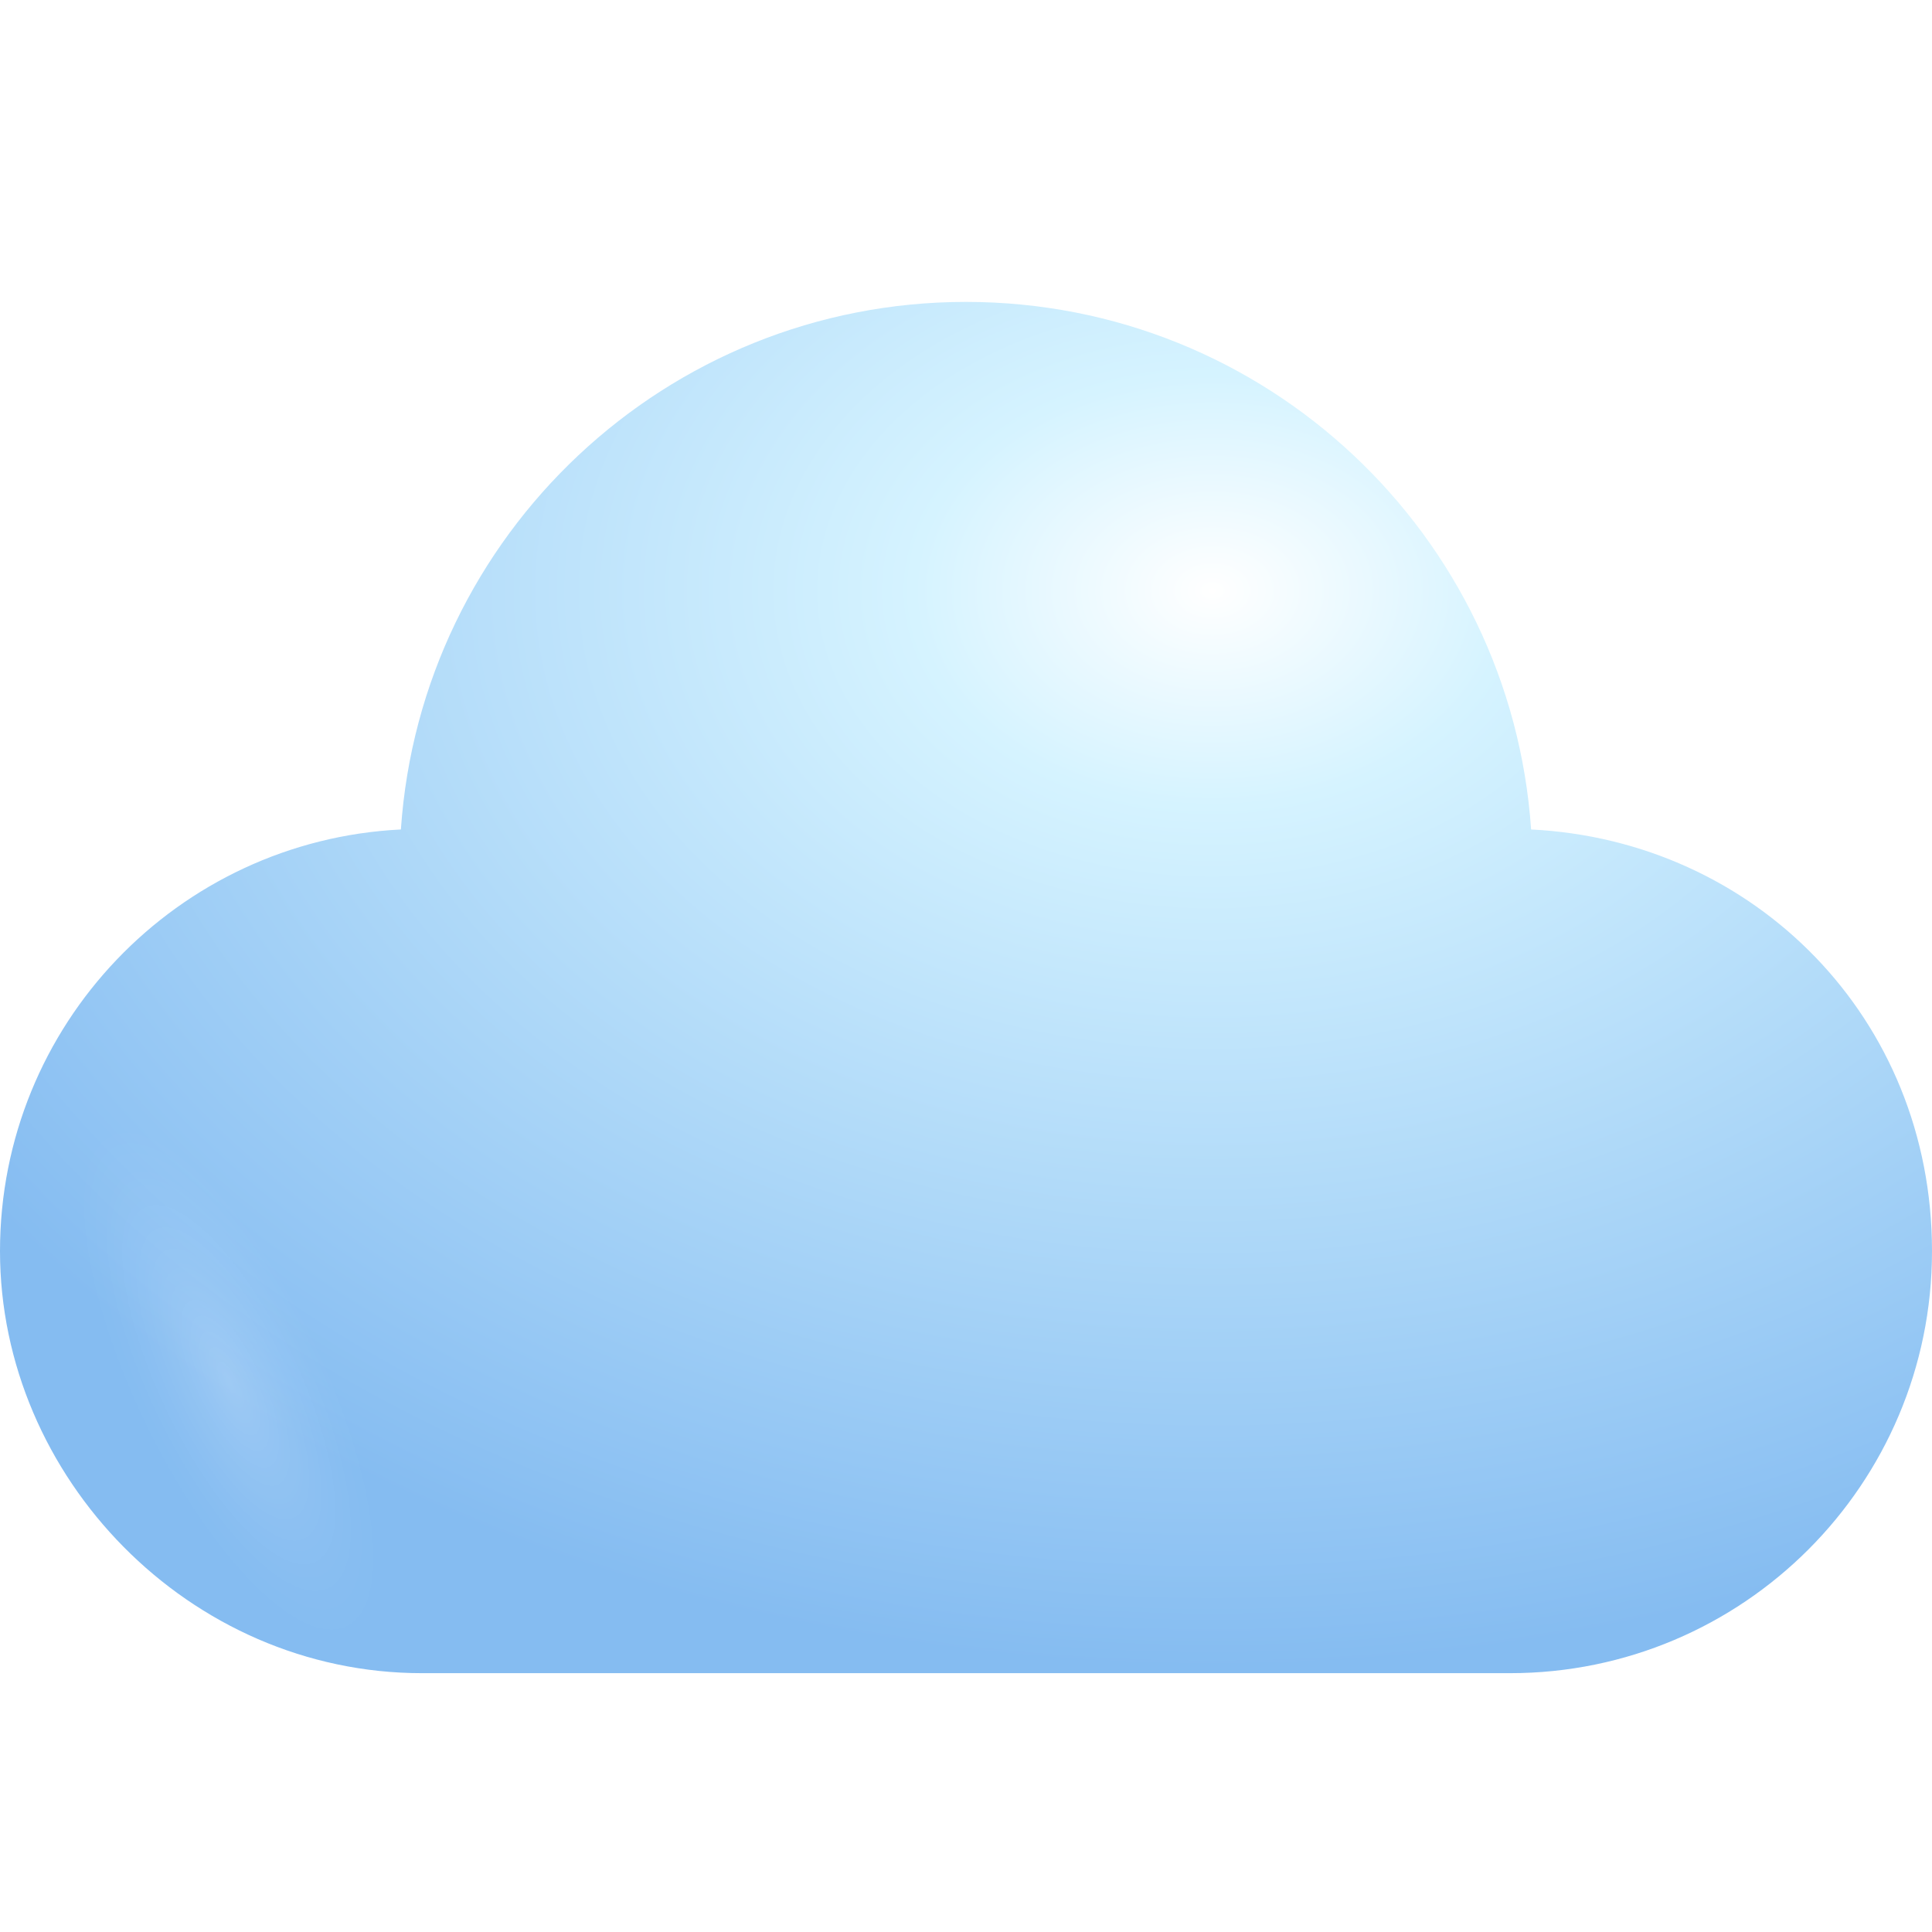
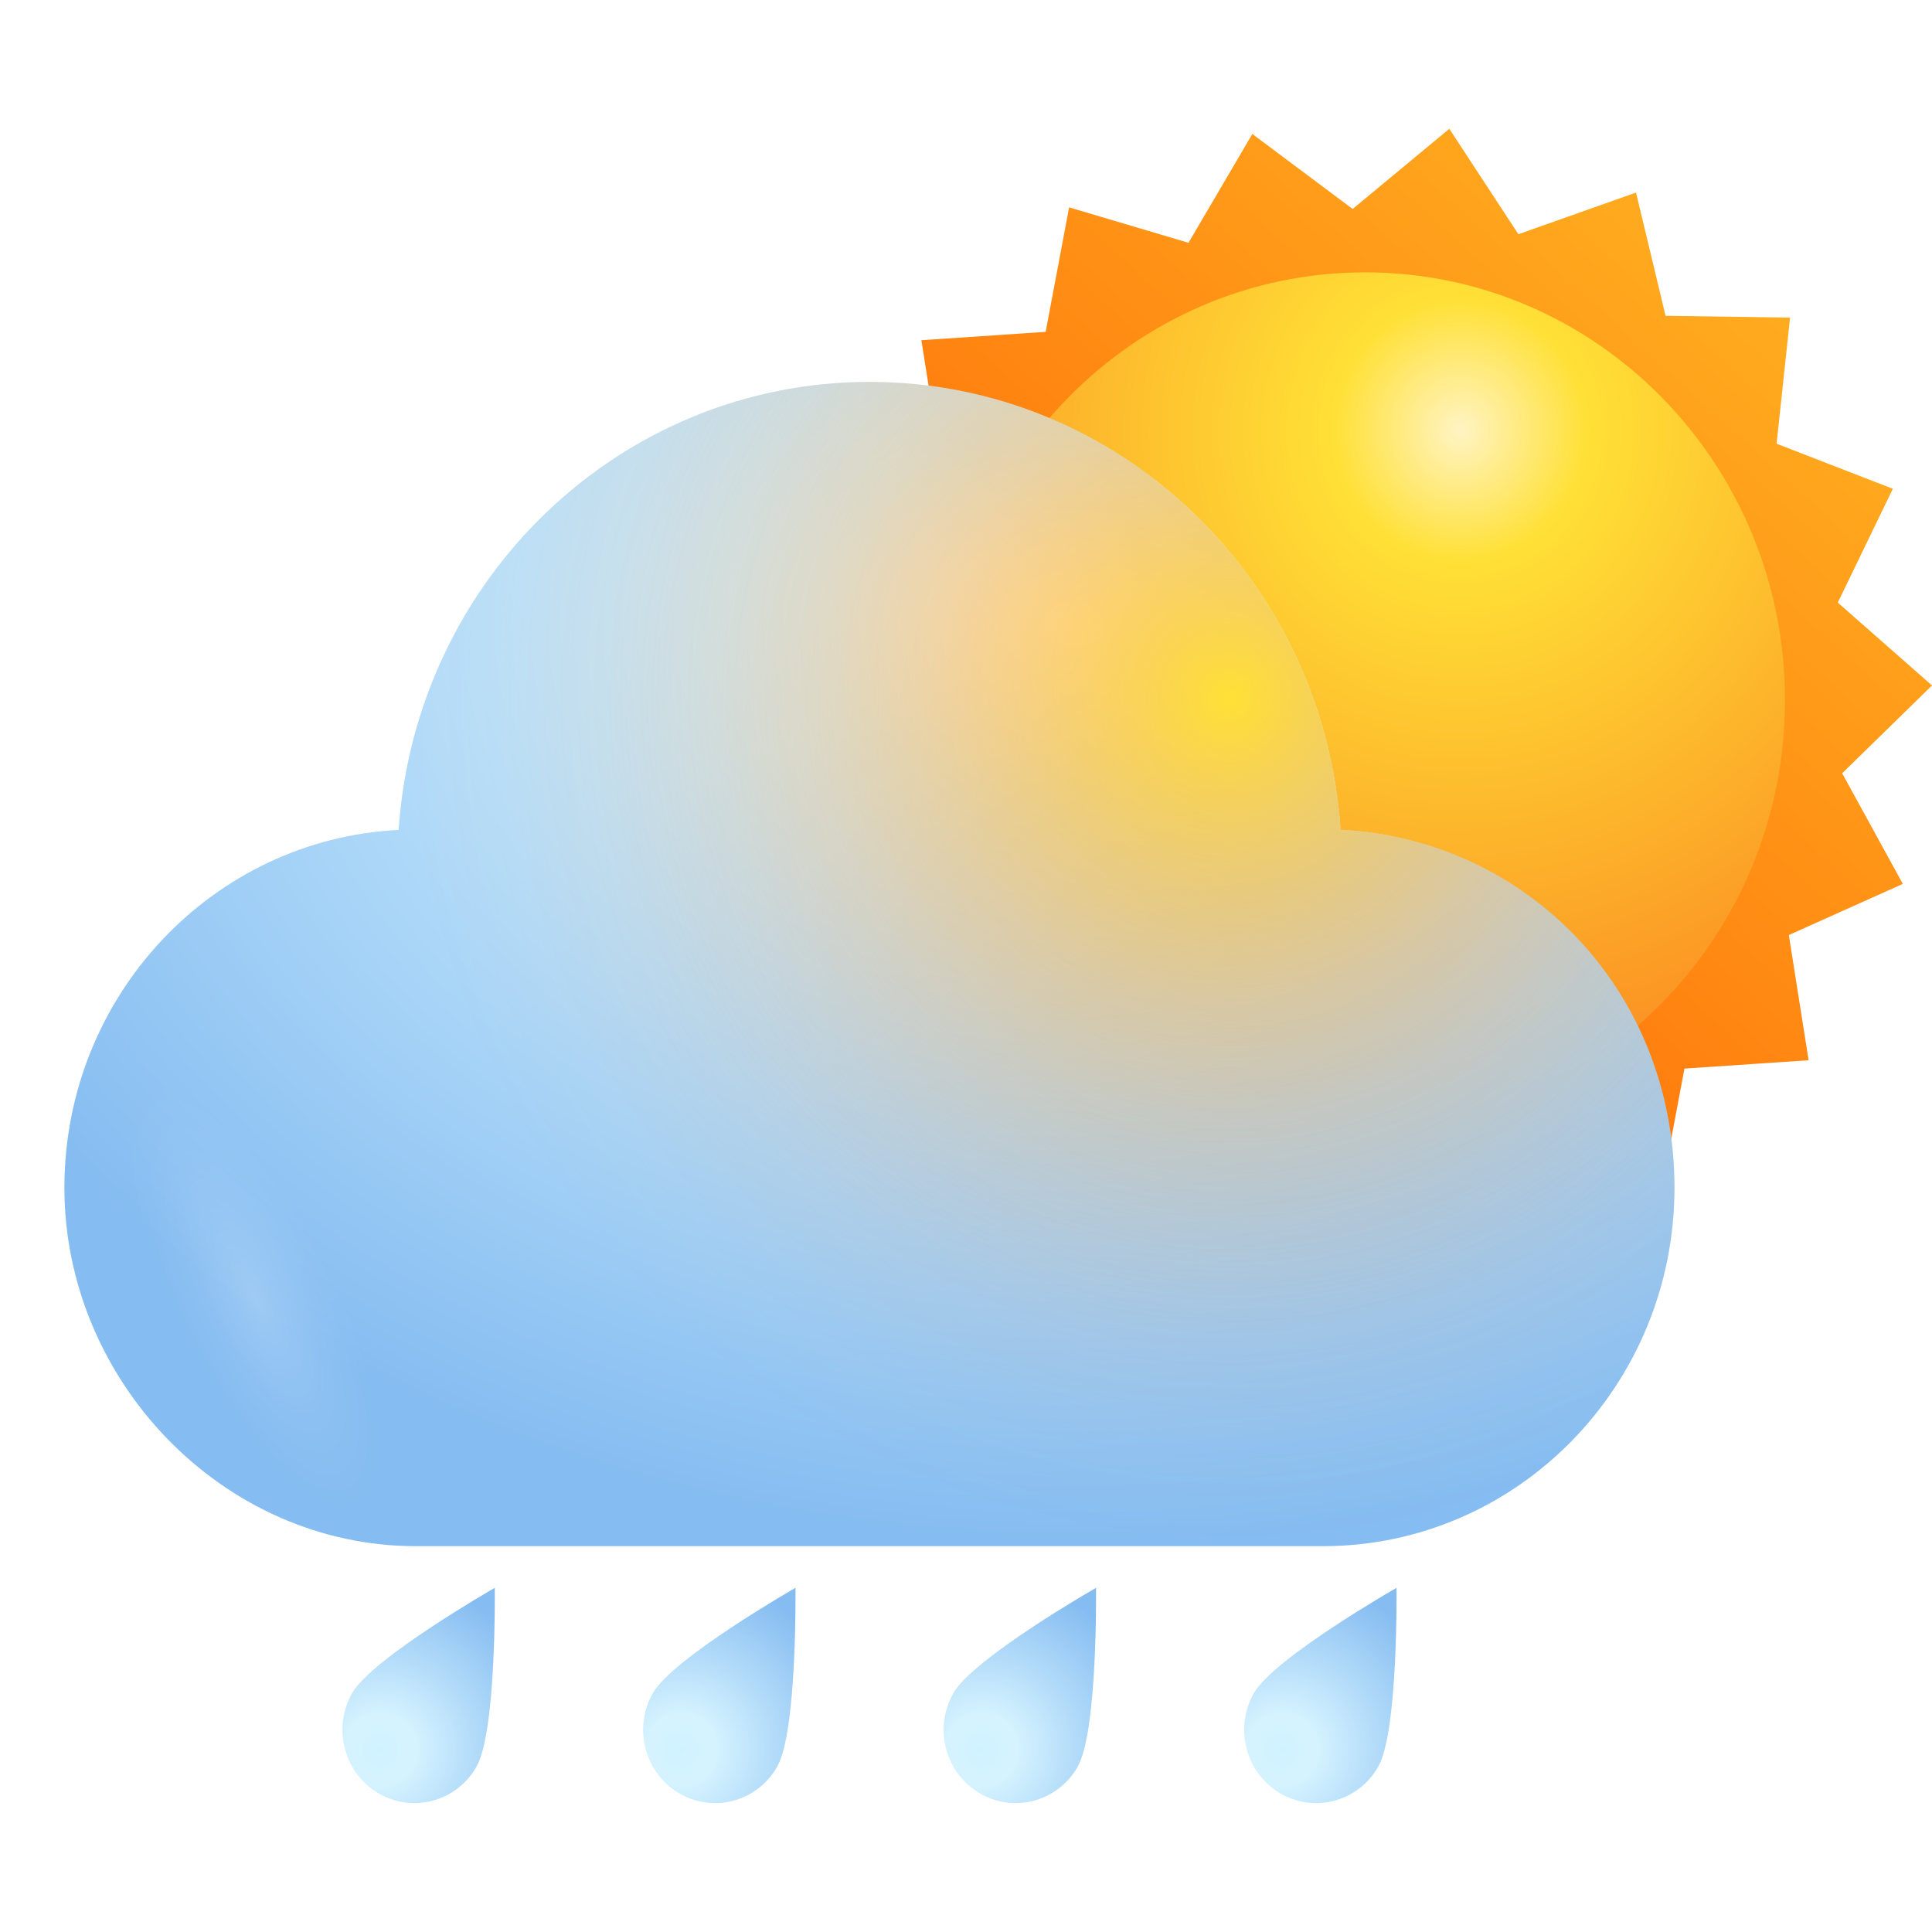
<svg xmlns="http://www.w3.org/2000/svg" width="30" height="30" viewBox="0 0 30 30" fill="none">
-   <path d="M23.775 12.88C23.462 8.303 19.655 4.688 15 4.688C10.345 4.688 6.537 8.303 6.225 12.88C2.759 13.052 0 15.915 0 19.427C0 22.938 2.935 25.981 6.554 25.981H23.446C27.065 25.981 30 23.046 30 19.427C30 15.808 27.241 13.052 23.775 12.88Z" fill="url(#paint0_radial_10_44)" />
-   <path style="mix-blend-mode:overlay" d="M15 13.697C12.531 11.694 11.57 8.648 12.847 6.889C14.127 5.13 17.166 5.326 19.635 7.329C22.101 9.332 23.065 12.381 21.785 14.137C20.505 15.896 17.466 15.697 15 13.697Z" fill="url(#paint1_radial_10_44)" />
-   <path style="mix-blend-mode:overlay" opacity="0.4" d="M23.821 19.613C21.883 18.039 21.124 15.642 22.13 14.261C23.137 12.88 25.524 13.033 27.463 14.606C29.401 16.179 30.156 18.577 29.153 19.958C28.147 21.342 25.759 21.186 23.821 19.613Z" fill="url(#paint2_radial_10_44)" />
-   <path style="mix-blend-mode:overlay" opacity="0.2" d="M4.684 19.834C3.254 17.603 1.59 16.528 0.968 17.433C0.349 18.339 1.003 20.883 2.433 23.117C3.867 25.349 5.528 26.424 6.15 25.518C6.772 24.609 6.114 22.069 4.684 19.834Z" fill="url(#paint3_radial_10_44)" />
+   <path d="M28.084 16.463L26.156 16.593L25.792 18.527L23.938 17.976L22.948 19.669L21.387 18.505L19.888 19.746L18.816 18.109L16.989 18.756L16.53 16.845L14.597 16.814L14.806 14.856L13.001 14.156L13.856 12.389L12.393 11.103L13.789 9.739L12.847 8.021L14.616 7.228L14.307 5.283L16.237 5.153L16.601 3.22L18.455 3.77L19.446 2.08L21.004 3.245L22.505 2L23.577 3.637L25.404 2.99L25.863 4.904L27.796 4.932L27.587 6.89L29.392 7.59L28.537 9.357L30 10.644L28.605 12.007L29.547 13.725L27.777 14.519L28.084 16.463Z" fill="url(#paint0_linear_10_50)" />
+   <path d="M14.676 10.873C14.676 14.544 17.594 17.517 21.197 17.517C24.799 17.517 27.717 14.544 27.717 10.873C27.717 7.203 24.799 4.229 21.197 4.229C17.594 4.229 14.676 7.206 14.676 10.873Z" fill="url(#paint1_radial_10_50)" />
+   <path style="mix-blend-mode:overlay" d="M22.19 10.19C20.529 8.818 19.88 6.727 20.741 5.521C21.601 4.315 23.648 4.451 25.309 5.823C26.971 7.194 27.617 9.286 26.756 10.492C25.896 11.7 23.849 11.562 22.19 10.19Z" fill="url(#paint2_radial_10_50)" />
+   <path style="mix-blend-mode:overlay" opacity="0.4" d="M15.434 12.342C15.653 11.606 16.772 11.91 17.934 13.022C19.093 14.134 19.856 15.628 19.636 16.364C19.416 17.099 18.297 16.795 17.136 15.683C15.976 14.571 15.214 13.075 15.434 12.342Z" fill="url(#paint3_radial_10_50)" />
+   <path d="M20.817 12.887C20.556 9.001 17.383 5.93 13.503 5.93C9.624 5.93 6.451 9.001 6.19 12.887C3.299 13.031 1 15.465 1 18.444C1 21.422 3.446 24.009 6.462 24.009H20.54C23.556 24.009 26.001 21.517 26.001 18.444C26.001 15.371 23.702 13.031 20.814 12.884L20.817 12.887Z" fill="url(#paint4_radial_10_50)" />
+   <path d="M20.817 12.887C20.556 9.001 17.383 5.93 13.503 5.93C9.624 5.93 6.451 9.001 6.19 12.887C3.299 13.031 1 15.465 1 18.444C1 21.422 3.446 24.009 6.462 24.009H20.54C23.556 24.009 26.001 21.517 26.001 18.444C26.001 15.371 23.702 13.031 20.814 12.884L20.817 12.887Z" fill="url(#paint5_radial_10_50)" />
+   <path style="mix-blend-mode:overlay" d="M13.504 13.578C11.446 11.877 10.645 9.291 11.709 7.797C12.776 6.304 15.309 6.473 17.364 8.171C19.419 9.869 20.222 12.461 19.155 13.952C18.088 15.445 15.556 15.277 13.501 13.578H13.504Z" fill="url(#paint6_radial_10_50)" />
+   <path style="mix-blend-mode:overlay" opacity="0.4" d="M20.855 18.601C19.239 17.265 18.607 15.232 19.446 14.057C20.285 12.884 22.274 13.014 23.89 14.35C25.505 15.686 26.134 17.722 25.298 18.895C24.46 20.07 22.47 19.937 20.855 18.601Z" fill="url(#paint7_radial_10_50)" />
+   <path style="mix-blend-mode:overlay" opacity="0.2" d="M4.906 18.789C3.715 16.895 2.327 15.982 1.809 16.751C1.293 17.52 1.839 19.68 3.03 21.575C4.225 23.469 5.609 24.382 6.128 23.616C6.646 22.844 6.098 20.687 4.906 18.789Z" fill="url(#paint8_radial_10_50)" />
+   <path d="M7.401 27.43C7.092 27.975 6.41 28.16 5.875 27.845C5.341 27.532 5.159 26.835 5.468 26.291C5.778 25.746 7.683 24.656 7.683 24.656C7.683 24.656 7.71 26.883 7.401 27.427V27.43Z" fill="url(#paint9_radial_10_50)" />
+   <path style="mix-blend-mode:overlay" d="M5.501 27.242C5.327 26.78 5.433 26.296 5.737 26.161C6.041 26.022 6.426 26.285 6.598 26.747C6.771 27.206 6.665 27.693 6.361 27.828C6.057 27.967 5.672 27.704 5.501 27.242Z" fill="url(#paint10_radial_10_50)" />
+   <path d="M12.07 27.43C11.761 27.975 11.079 28.16 10.544 27.845C10.01 27.532 9.828 26.835 10.137 26.291C10.447 25.746 12.352 24.656 12.352 24.656C12.352 24.656 12.38 26.883 12.07 27.427V27.43Z" fill="url(#paint11_radial_10_50)" />
+   <path style="mix-blend-mode:overlay" d="M10.167 27.242C9.993 26.78 10.099 26.296 10.403 26.161C10.707 26.022 11.093 26.285 11.264 26.747C11.438 27.206 11.332 27.693 11.03 27.828C10.726 27.967 10.341 27.704 10.17 27.242H10.167Z" fill="url(#paint12_radial_10_50)" />
+   <path d="M16.736 27.43C16.427 27.975 15.746 28.16 15.211 27.845C14.676 27.532 14.494 26.835 14.804 26.291C15.113 25.746 17.019 24.656 17.019 24.656C17.019 24.656 17.046 26.883 16.736 27.427V27.43Z" fill="url(#paint13_radial_10_50)" />
+   <path style="mix-blend-mode:overlay" d="M14.836 27.242C14.662 26.78 14.768 26.296 15.072 26.161C15.377 26.022 15.762 26.285 15.933 26.747C16.107 27.206 16.001 27.693 15.7 27.828C15.396 27.967 15.01 27.704 14.839 27.242H14.836Z" fill="url(#paint14_radial_10_50)" />
+   <path d="M21.403 27.43C21.093 27.975 20.412 28.16 19.877 27.845C19.343 27.532 19.161 26.835 19.47 26.291C19.779 25.746 21.685 24.656 21.685 24.656C21.685 24.656 21.712 26.883 21.403 27.427V27.43Z" fill="url(#paint15_radial_10_50)" />
+   <path style="mix-blend-mode:overlay" d="M19.503 27.242C19.329 26.78 19.435 26.296 19.739 26.161C20.043 26.022 20.428 26.285 20.599 26.747C20.773 27.206 20.667 27.693 20.363 27.828C20.059 27.967 19.674 27.704 19.503 27.242Z" fill="url(#paint16_radial_10_50)" />
  <defs>
-     <radialGradient id="paint0_radial_10_44" cx="0" cy="0" r="1" gradientUnits="userSpaceOnUse" gradientTransform="translate(18.785 9.18225) rotate(-180) scale(22.886 16.7068)">
-       <stop stop-color="white" />
-       <stop offset="0.2" stop-color="#D5F3FF" />
-       <stop offset="1" stop-color="#85BCF1" />
+     <linearGradient id="paint0_linear_10_50" x1="29.224" y1="1.734" x2="13.428" y2="19.057" gradientUnits="userSpaceOnUse">
+       <stop stop-color="#FFBA24" />
+       <stop offset="1" stop-color="#FF5500" />
+     </linearGradient>
+     <radialGradient id="paint1_radial_10_50" cx="0" cy="0" r="1" gradientUnits="userSpaceOnUse" gradientTransform="translate(22.6869 6.70767) rotate(-180) scale(12.3785 12.6128)">
+       <stop stop-color="#FFF4C3" />
+       <stop offset="0.16" stop-color="#FFE036" />
+       <stop offset="1" stop-color="#FA761C" />
    </radialGradient>
-     <radialGradient id="paint1_radial_10_44" cx="0" cy="0" r="1" gradientUnits="userSpaceOnUse" gradientTransform="translate(49.7302 -34.9153) rotate(126.03) scale(3.94997 5.74541)">
+     <radialGradient id="paint2_radial_10_50" cx="0" cy="0" r="1" gradientUnits="userSpaceOnUse" gradientTransform="translate(54.706 -36.1959) rotate(125.521) scale(2.68816 3.88693)">
      <stop stop-color="white" />
      <stop offset="0.1" stop-color="white" stop-opacity="0.85" />
      <stop offset="0.29" stop-color="white" stop-opacity="0.59" />
      <stop offset="0.47" stop-color="white" stop-opacity="0.38" />
      <stop offset="0.63" stop-color="white" stop-opacity="0.22" />
      <stop offset="0.78" stop-color="white" stop-opacity="0.1" />
      <stop offset="0.91" stop-color="white" stop-opacity="0.03" />
      <stop offset="1" stop-color="white" stop-opacity="0" />
    </radialGradient>
-     <radialGradient id="paint2_radial_10_44" cx="0" cy="0" r="1" gradientUnits="userSpaceOnUse" gradientTransform="translate(58.3819 -28.7723) rotate(126.03) scale(3.10221 4.51231)">
+     <radialGradient id="paint3_radial_10_50" cx="0" cy="0" r="1" gradientUnits="userSpaceOnUse" gradientTransform="translate(190.235 182.418) rotate(-136.254) scale(2.91024 1.23039)">
      <stop stop-color="white" />
      <stop offset="0.1" stop-color="white" stop-opacity="0.85" />
      <stop offset="0.29" stop-color="white" stop-opacity="0.59" />
      <stop offset="0.47" stop-color="white" stop-opacity="0.38" />
      <stop offset="0.63" stop-color="white" stop-opacity="0.22" />
      <stop offset="0.78" stop-color="white" stop-opacity="0.1" />
      <stop offset="0.91" stop-color="white" stop-opacity="0.03" />
      <stop offset="1" stop-color="white" stop-opacity="0" />
    </radialGradient>
-     <radialGradient id="paint3_radial_10_44" cx="0" cy="0" r="1" gradientUnits="userSpaceOnUse" gradientTransform="translate(3.55276 21.4489) rotate(-25.71) scale(1.58632 4.61619)">
+     <radialGradient id="paint4_radial_10_50" cx="0" cy="0" r="1" gradientUnits="userSpaceOnUse" gradientTransform="translate(16.6551 9.74393) rotate(-180) scale(19.0727 14.1865)">
+       <stop stop-color="white" />
+       <stop offset="0.2" stop-color="#D5F3FF" />
+       <stop offset="1" stop-color="#85BCF1" />
+     </radialGradient>
+     <radialGradient id="paint5_radial_10_50" cx="0" cy="0" r="1" gradientUnits="userSpaceOnUse" gradientTransform="translate(19.1118 10.8455) scale(16.749 17.066)">
+       <stop stop-color="#FFE036" />
+       <stop offset="0.08" stop-color="#FECB30" stop-opacity="0.81" />
+       <stop offset="0.18" stop-color="#FCB52B" stop-opacity="0.6" />
+       <stop offset="0.28" stop-color="#FCA126" stop-opacity="0.41" />
+       <stop offset="0.38" stop-color="#FB9122" stop-opacity="0.26" />
+       <stop offset="0.48" stop-color="#FA851F" stop-opacity="0.15" />
+       <stop offset="0.58" stop-color="#FA7C1D" stop-opacity="0.07" />
+       <stop offset="0.68" stop-color="#FA771C" stop-opacity="0.02" />
+       <stop offset="0.77" stop-color="#FA761C" stop-opacity="0" />
+     </radialGradient>
+     <radialGradient id="paint6_radial_10_50" cx="0" cy="0" r="1" gradientUnits="userSpaceOnUse" gradientTransform="translate(46.2215 -33.0933) rotate(125.521) scale(3.33269 4.81888)">
+       <stop stop-color="white" />
+       <stop offset="0.1" stop-color="white" stop-opacity="0.85" />
+       <stop offset="0.29" stop-color="white" stop-opacity="0.59" />
+       <stop offset="0.47" stop-color="white" stop-opacity="0.38" />
+       <stop offset="0.63" stop-color="white" stop-opacity="0.22" />
+       <stop offset="0.78" stop-color="white" stop-opacity="0.1" />
+       <stop offset="0.91" stop-color="white" stop-opacity="0.03" />
+       <stop offset="1" stop-color="white" stop-opacity="0" />
+     </radialGradient>
+     <radialGradient id="paint7_radial_10_50" cx="0" cy="0" r="1" gradientUnits="userSpaceOnUse" gradientTransform="translate(53.4316 -27.877) rotate(125.521) scale(2.61742 3.78464)">
+       <stop stop-color="white" />
+       <stop offset="0.1" stop-color="white" stop-opacity="0.85" />
+       <stop offset="0.29" stop-color="white" stop-opacity="0.59" />
+       <stop offset="0.47" stop-color="white" stop-opacity="0.38" />
+       <stop offset="0.63" stop-color="white" stop-opacity="0.22" />
+       <stop offset="0.78" stop-color="white" stop-opacity="0.1" />
+       <stop offset="0.91" stop-color="white" stop-opacity="0.03" />
+       <stop offset="1" stop-color="white" stop-opacity="0" />
+     </radialGradient>
+     <radialGradient id="paint8_radial_10_50" cx="0" cy="0" r="1" gradientUnits="userSpaceOnUse" gradientTransform="translate(3.96116 20.1676) rotate(-26.1322) scale(1.32675 3.90582)">
+       <stop stop-color="white" />
+       <stop offset="0.1" stop-color="white" stop-opacity="0.85" />
+       <stop offset="0.29" stop-color="white" stop-opacity="0.59" />
+       <stop offset="0.47" stop-color="white" stop-opacity="0.38" />
+       <stop offset="0.63" stop-color="white" stop-opacity="0.22" />
+       <stop offset="0.78" stop-color="white" stop-opacity="0.1" />
+       <stop offset="0.91" stop-color="white" stop-opacity="0.03" />
+       <stop offset="1" stop-color="white" stop-opacity="0" />
+     </radialGradient>
+     <radialGradient id="paint9_radial_10_50" cx="0" cy="0" r="1" gradientUnits="userSpaceOnUse" gradientTransform="translate(5.90558 27.1732) rotate(30.4672) scale(2.69752 2.72256)">
+       <stop stop-color="#D0F2FF" />
+       <stop offset="0.2" stop-color="#D5F3FF" />
+       <stop offset="1" stop-color="#85BCF1" />
+     </radialGradient>
+     <radialGradient id="paint10_radial_10_50" cx="0" cy="0" r="1" gradientUnits="userSpaceOnUse" gradientTransform="translate(52.2214 5.49934) rotate(155.639) scale(0.603582 0.888949)">
+       <stop stop-color="white" />
+       <stop offset="0.1" stop-color="white" stop-opacity="0.85" />
+       <stop offset="0.29" stop-color="white" stop-opacity="0.59" />
+       <stop offset="0.47" stop-color="white" stop-opacity="0.38" />
+       <stop offset="0.63" stop-color="white" stop-opacity="0.22" />
+       <stop offset="0.78" stop-color="white" stop-opacity="0.1" />
+       <stop offset="0.91" stop-color="white" stop-opacity="0.03" />
+       <stop offset="1" stop-color="white" stop-opacity="0" />
+     </radialGradient>
+     <radialGradient id="paint11_radial_10_50" cx="0" cy="0" r="1" gradientUnits="userSpaceOnUse" gradientTransform="translate(10.5733 27.1724) rotate(30.4672) scale(2.69752 2.72256)">
+       <stop stop-color="#D0F2FF" />
+       <stop offset="0.2" stop-color="#D5F3FF" />
+       <stop offset="1" stop-color="#85BCF1" />
+     </radialGradient>
+     <radialGradient id="paint12_radial_10_50" cx="0" cy="0" r="1" gradientUnits="userSpaceOnUse" gradientTransform="translate(56.9896 5.45559) rotate(155.639) scale(0.603582 0.888949)">
+       <stop stop-color="white" />
+       <stop offset="0.1" stop-color="white" stop-opacity="0.85" />
+       <stop offset="0.29" stop-color="white" stop-opacity="0.59" />
+       <stop offset="0.47" stop-color="white" stop-opacity="0.38" />
+       <stop offset="0.63" stop-color="white" stop-opacity="0.22" />
+       <stop offset="0.78" stop-color="white" stop-opacity="0.1" />
+       <stop offset="0.91" stop-color="white" stop-opacity="0.03" />
+       <stop offset="1" stop-color="white" stop-opacity="0" />
+     </radialGradient>
+     <radialGradient id="paint13_radial_10_50" cx="0" cy="0" r="1" gradientUnits="userSpaceOnUse" gradientTransform="translate(15.2411 27.1717) rotate(30.4672) scale(2.69752 2.72256)">
+       <stop stop-color="#D0F2FF" />
+       <stop offset="0.2" stop-color="#D5F3FF" />
+       <stop offset="1" stop-color="#85BCF1" />
+     </radialGradient>
+     <radialGradient id="paint14_radial_10_50" cx="0" cy="0" r="1" gradientUnits="userSpaceOnUse" gradientTransform="translate(61.7557 5.40659) rotate(155.639) scale(0.603582 0.888949)">
+       <stop stop-color="white" />
+       <stop offset="0.1" stop-color="white" stop-opacity="0.85" />
+       <stop offset="0.29" stop-color="white" stop-opacity="0.59" />
+       <stop offset="0.47" stop-color="white" stop-opacity="0.38" />
+       <stop offset="0.63" stop-color="white" stop-opacity="0.22" />
+       <stop offset="0.78" stop-color="white" stop-opacity="0.1" />
+       <stop offset="0.91" stop-color="white" stop-opacity="0.03" />
+       <stop offset="1" stop-color="white" stop-opacity="0" />
+     </radialGradient>
+     <radialGradient id="paint15_radial_10_50" cx="0" cy="0" r="1" gradientUnits="userSpaceOnUse" gradientTransform="translate(19.9075 27.1733) rotate(30.4672) scale(2.69752 2.72256)">
+       <stop stop-color="#D0F2FF" />
+       <stop offset="0.2" stop-color="#D5F3FF" />
+       <stop offset="1" stop-color="#85BCF1" />
+     </radialGradient>
+     <radialGradient id="paint16_radial_10_50" cx="0" cy="0" r="1" gradientUnits="userSpaceOnUse" gradientTransform="translate(66.524 5.36285) rotate(155.639) scale(0.603581 0.888949)">
      <stop stop-color="white" />
      <stop offset="0.1" stop-color="white" stop-opacity="0.85" />
      <stop offset="0.29" stop-color="white" stop-opacity="0.59" />
      <stop offset="0.47" stop-color="white" stop-opacity="0.38" />
      <stop offset="0.63" stop-color="white" stop-opacity="0.22" />
      <stop offset="0.78" stop-color="white" stop-opacity="0.1" />
      <stop offset="0.91" stop-color="white" stop-opacity="0.03" />
      <stop offset="1" stop-color="white" stop-opacity="0" />
    </radialGradient>
  </defs>
</svg>
